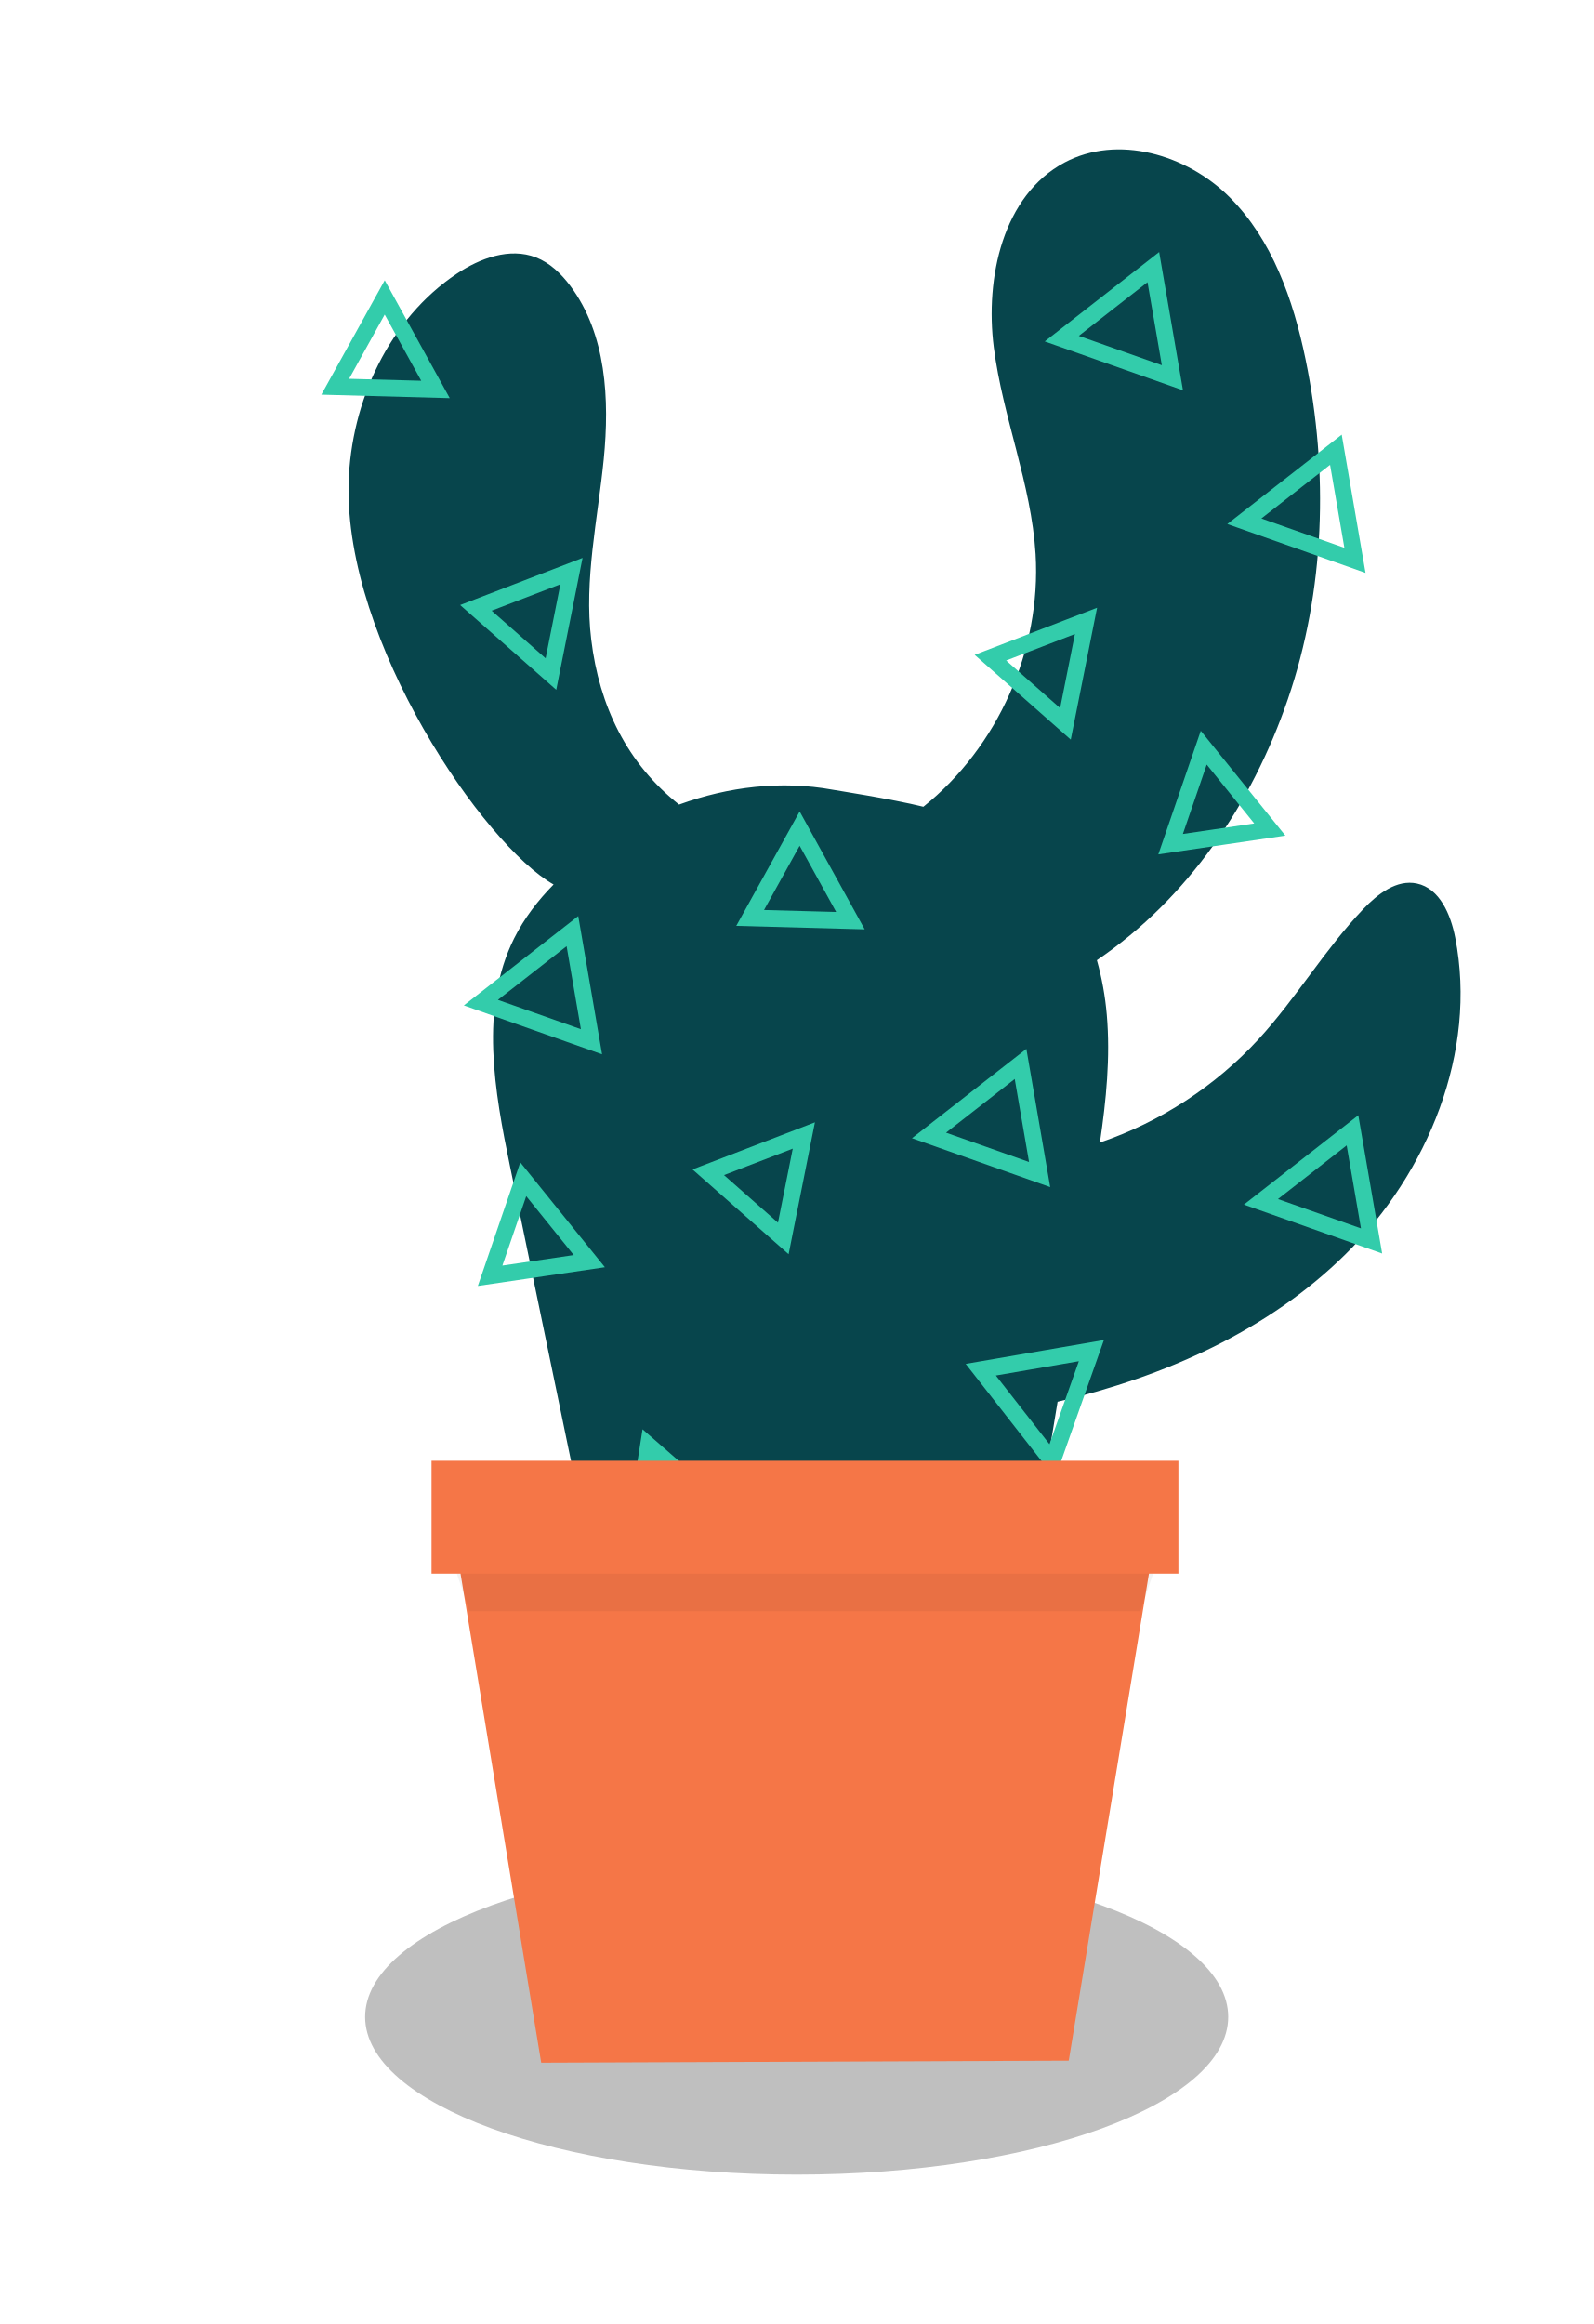
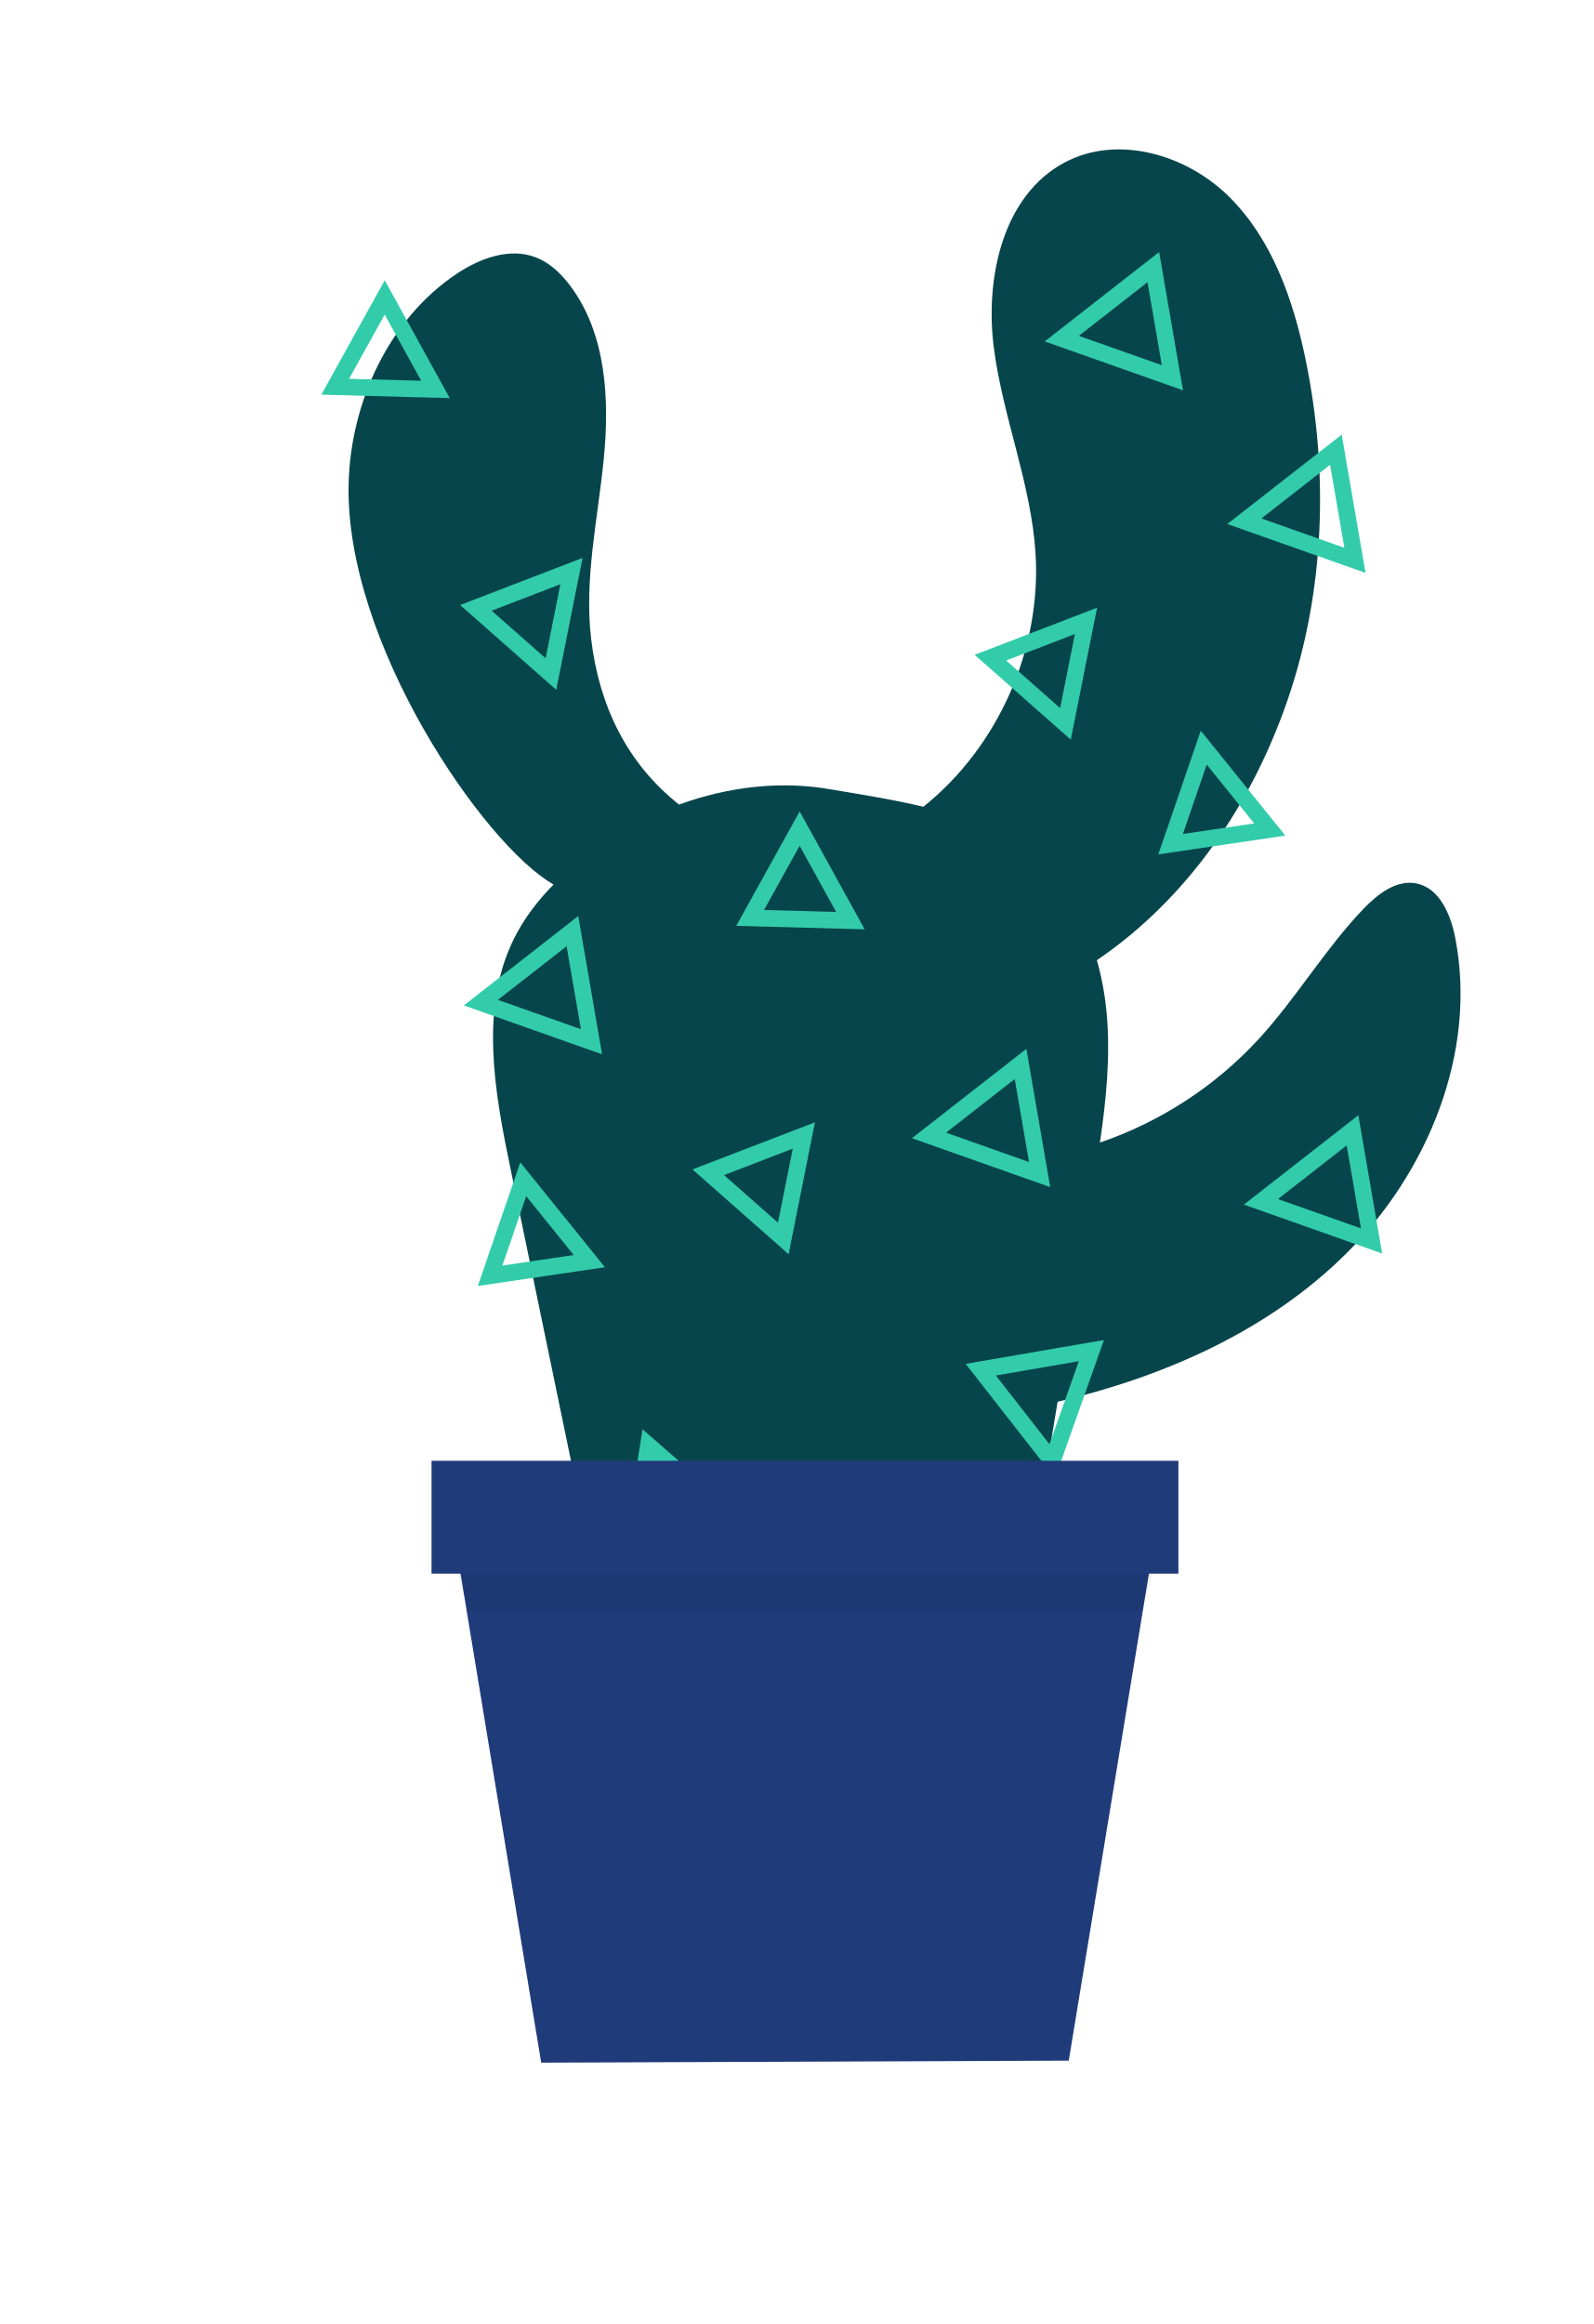
<svg xmlns="http://www.w3.org/2000/svg" width="96" height="140" viewBox="0 0 96 140">
  <g fill="none" fill-rule="evenodd">
-     <path fill="#000" fill-opacity=".25" d="M74,121.5 C74,126.748 62.358,131 48,131 C33.64,131 22,126.748 22,121.5 C22,116.252 33.64,112 48,112 C62.358,112 74,116.252 74,121.5" />
    <path fill="#07454C" d="M87.679,56.492 C87.408,55.097 86.744,53.519 85.37,53.225 C84.158,52.964 83.013,53.849 82.15,54.75 C79.833,57.171 78.111,60.116 75.843,62.586 C73.233,65.428 69.908,67.591 66.271,68.828 C66.648,66.272 66.907,63.699 66.685,61.131 C66.59,60.026 66.393,58.917 66.088,57.844 C71.561,54.124 75.431,48.438 77.595,42.12 C79.834,35.58 80.06,28.411 78.659,21.636 C77.918,18.056 76.652,14.435 74.072,11.868 C71.494,9.303 67.34,8.086 64.14,9.79 C60.428,11.769 59.34,16.723 59.877,20.93 C60.415,25.137 62.138,29.146 62.395,33.38 C62.742,39.153 60.114,45.017 55.633,48.6 C53.693,48.121 50.353,47.609 50.159,47.571 C47.086,47.009 43.886,47.387 40.915,48.468 C37.794,46.003 36.106,42.548 35.621,38.52 C35.185,34.913 36.015,31.29 36.375,27.673 C36.733,24.056 36.531,20.123 34.363,17.224 C33.816,16.491 33.131,15.831 32.282,15.503 C30.707,14.897 28.924,15.553 27.518,16.491 C23.458,19.201 21.143,24.175 21.006,29.09 C20.741,38.693 29.18,50.928 33.354,53.284 C32.408,54.245 31.577,55.323 30.975,56.531 C28.887,60.723 29.791,65.736 30.743,70.33 C32.69,79.733 34.638,89.138 36.586,98.542 L61.325,99 C62.122,94.098 62.922,89.272 63.721,84.443 C70.136,82.931 76.388,80.19 81.084,75.541 C86.038,70.636 89.019,63.371 87.679,56.492" />
    <path stroke="#33CCAB" d="M28.471,72.997 L34.732,72.016 L32.507,77.633 L28.471,72.997 Z" transform="rotate(60 31.693 74.665)" />
    <path stroke="#33CCAB" d="M69.471,46.997 L75.732,46.016 L73.507,51.633 L69.471,46.997 Z" transform="rotate(60 72.693 48.665)" />
    <path stroke="#33CCAB" d="M44.489,51.843 L50.745,50.865 L48.525,56.485 L44.489,51.843 Z" transform="rotate(70 47.71 53.515)" />
    <path stroke="#33CCAB" d="M19.489,19.843 L25.745,18.865 L23.525,24.485 L19.489,19.843 Z" transform="rotate(70 22.71 21.515)" />
    <path stroke="#33CCAB" d="M42.525,69.167 L48.777,68.209 L46.576,73.821 L42.525,69.167 Z" transform="rotate(110 45.746 70.853)" />
    <path stroke="#33CCAB" d="M59.525,38.167 L65.777,37.209 L63.576,42.821 L59.525,38.167 Z" transform="rotate(110 62.746 39.853)" />
    <path stroke="#33CCAB" d="M28.525,35.167 L34.777,34.209 L32.576,39.821 L28.525,35.167 Z" transform="rotate(110 31.746 36.853)" />
    <path stroke="#33CCAB" d="M36.639,88.948 L42.905,87.966 L40.677,93.579 L36.639,88.948 Z" transform="rotate(50 39.864 90.614)" />
    <path stroke="#33CCAB" d="M59.092,82.511 L65.756,81.362 L63.4,88.027 L59.092,82.511 Z" />
    <path stroke="#33CCAB" d="M56.092,65.511 L62.756,64.362 L60.4,71.027 L56.092,65.511 Z" transform="rotate(90 59.5 67.5)" />
    <path stroke="#33CCAB" d="M64.092,17.511 L70.756,16.362 L68.4,23.027 L64.092,17.511 Z" transform="rotate(90 67.5 19.5)" />
    <path stroke="#33CCAB" d="M76.092,69.511 L82.756,68.362 L80.4,75.027 L76.092,69.511 Z" transform="rotate(90 79.5 71.5)" />
    <path stroke="#33CCAB" d="M75.092,28.511 L81.756,27.362 L79.4,34.027 L75.092,28.511 Z" transform="rotate(90 78.5 30.5)" />
    <path stroke="#33CCAB" d="M29.092,57.511 L35.756,56.362 L33.4,63.027 L29.092,57.511 Z" transform="rotate(90 32.5 59.5)" />
    <path stroke="#33CCAB" d="M52.092,93.511 L58.756,92.362 L56.4,99.027 L52.092,93.511 Z" transform="rotate(90 55.5 95.5)" />
    <g transform="translate(26 88)">
-       <path fill="#F57647" d="M45,0 L45,6.798 L43.225,6.798 L38.393,36.135 C27.798,36.175 17.202,36.217 6.608,36.257 L1.748,6.798 L0,6.798 L0,0 L45,0 Z" />
+       <path fill="#1F3B7A" d="M45,0 L45,6.798 L43.225,6.798 L38.393,36.135 C27.798,36.175 17.202,36.217 6.608,36.257 L1.748,6.798 L0,6.798 L0,0 L45,0 Z" />
      <polygon fill="#000" fill-opacity=".05" points="2.288 9.064 42.712 9.064 43.475 6.798 1.525 6.798" />
    </g>
  </g>
</svg>
